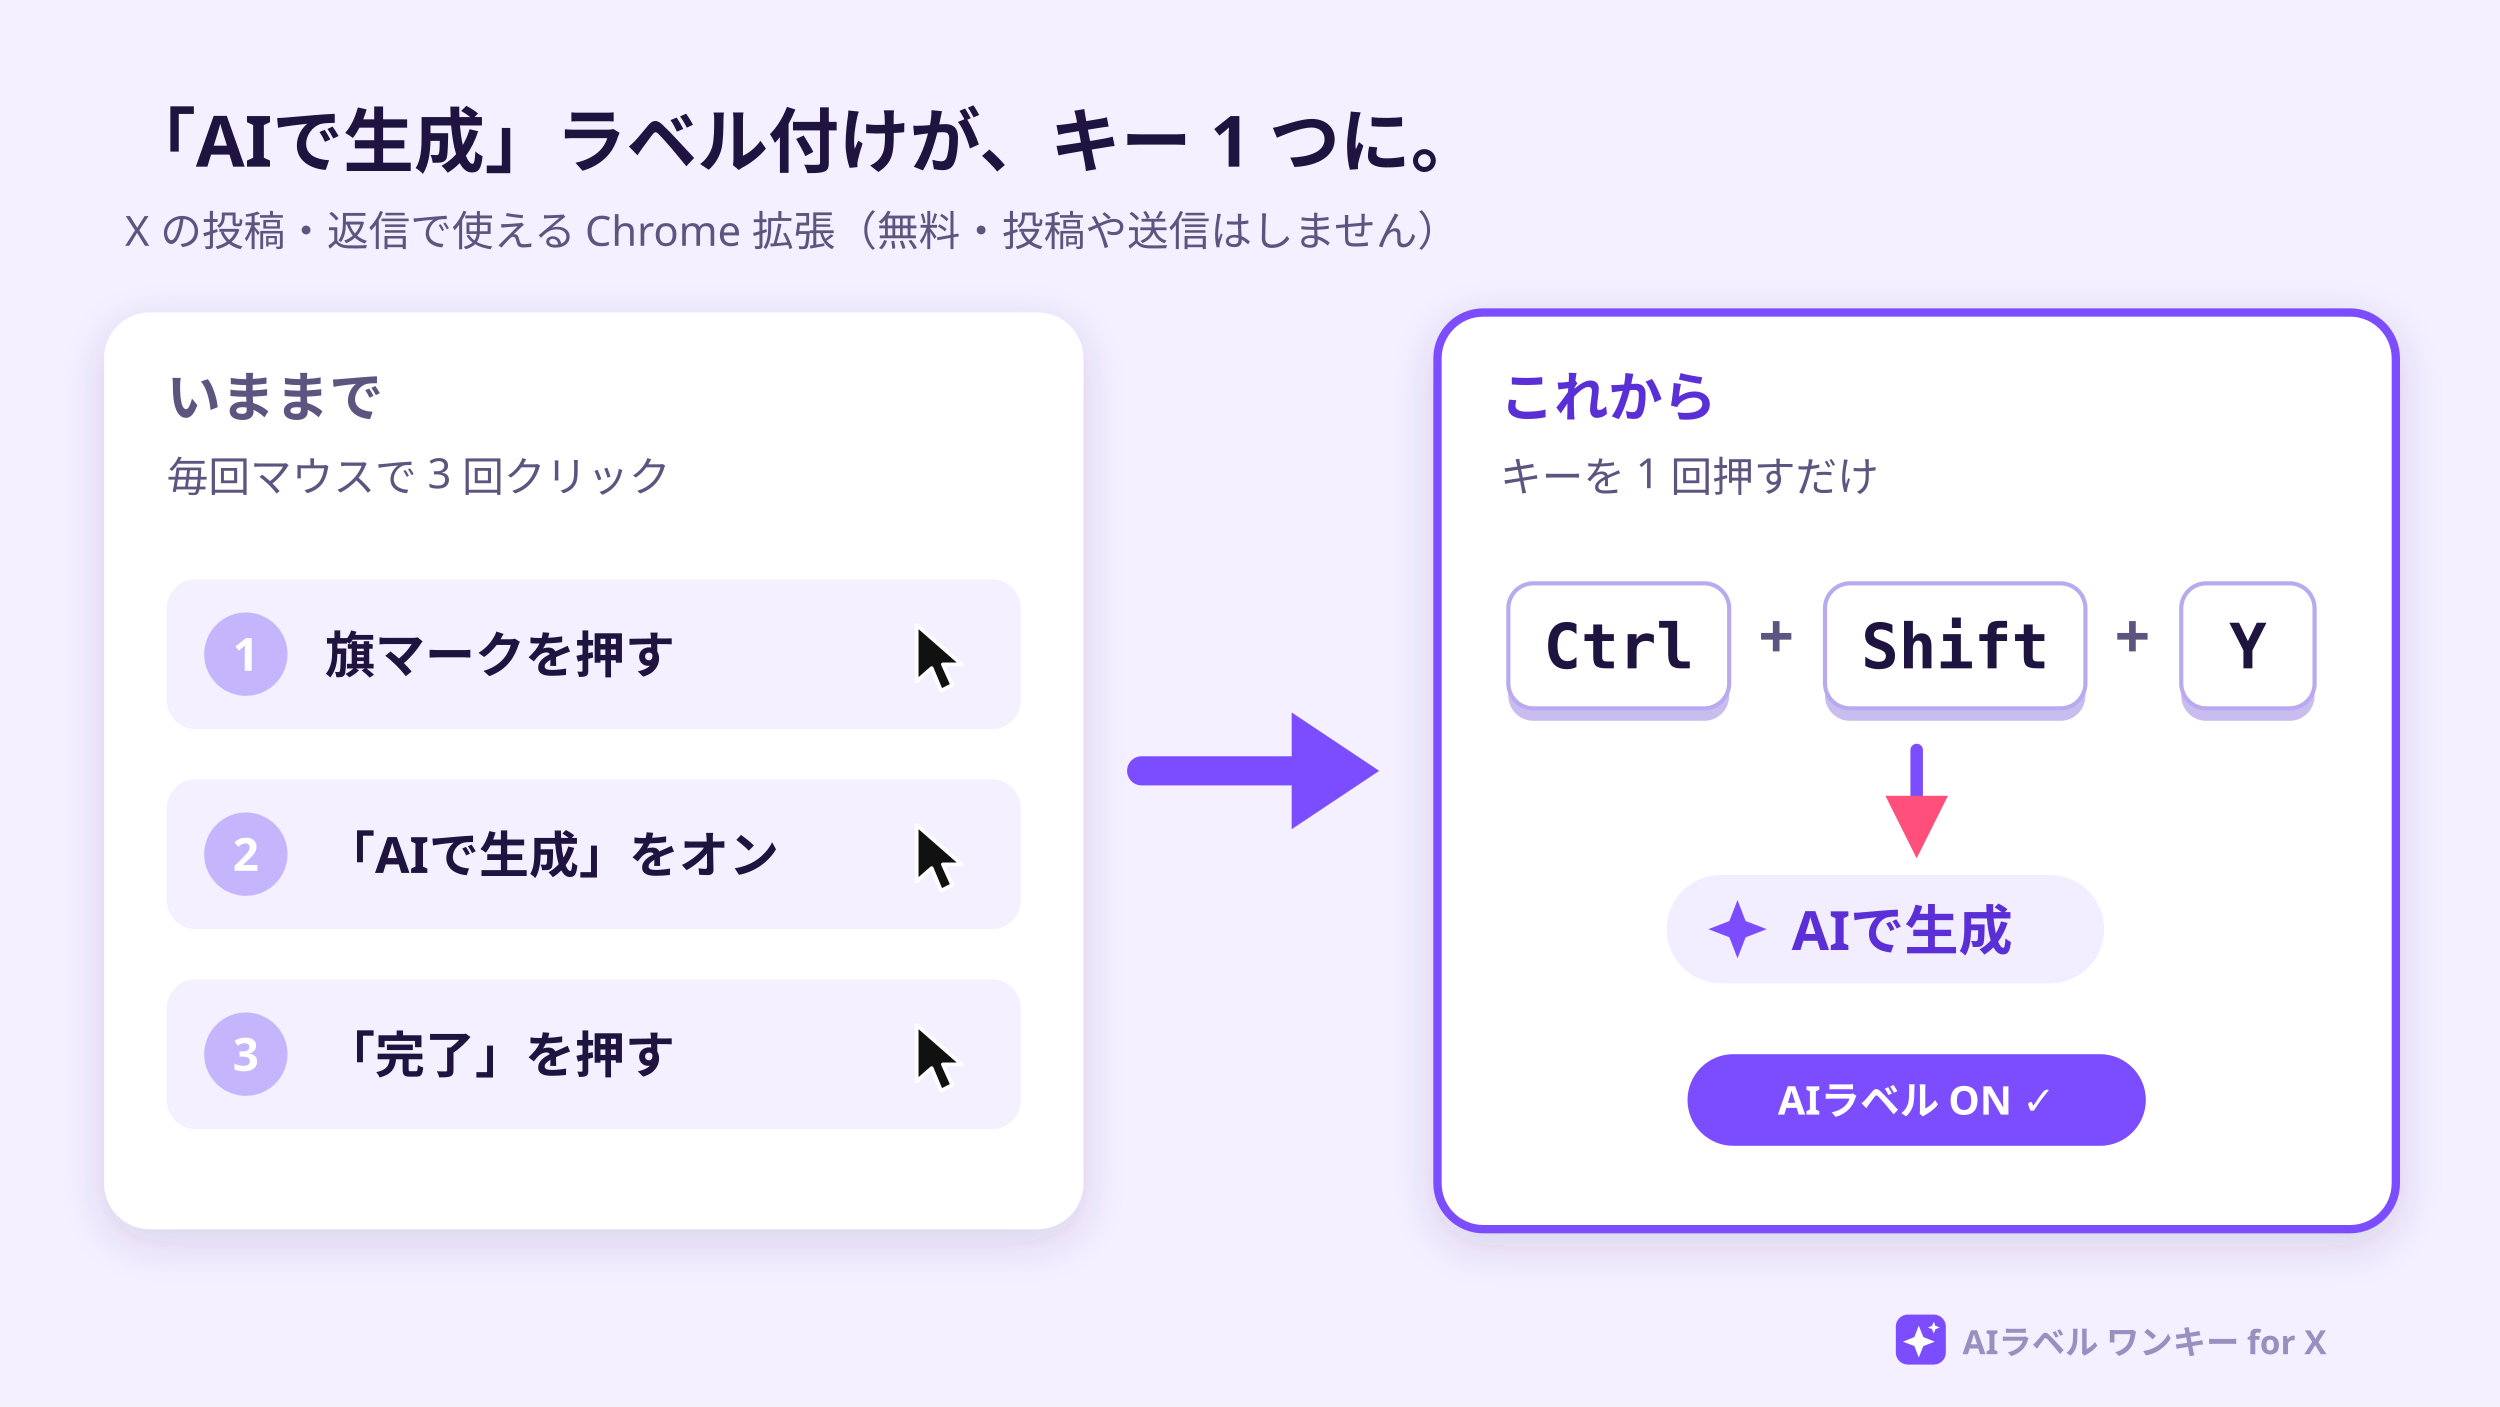
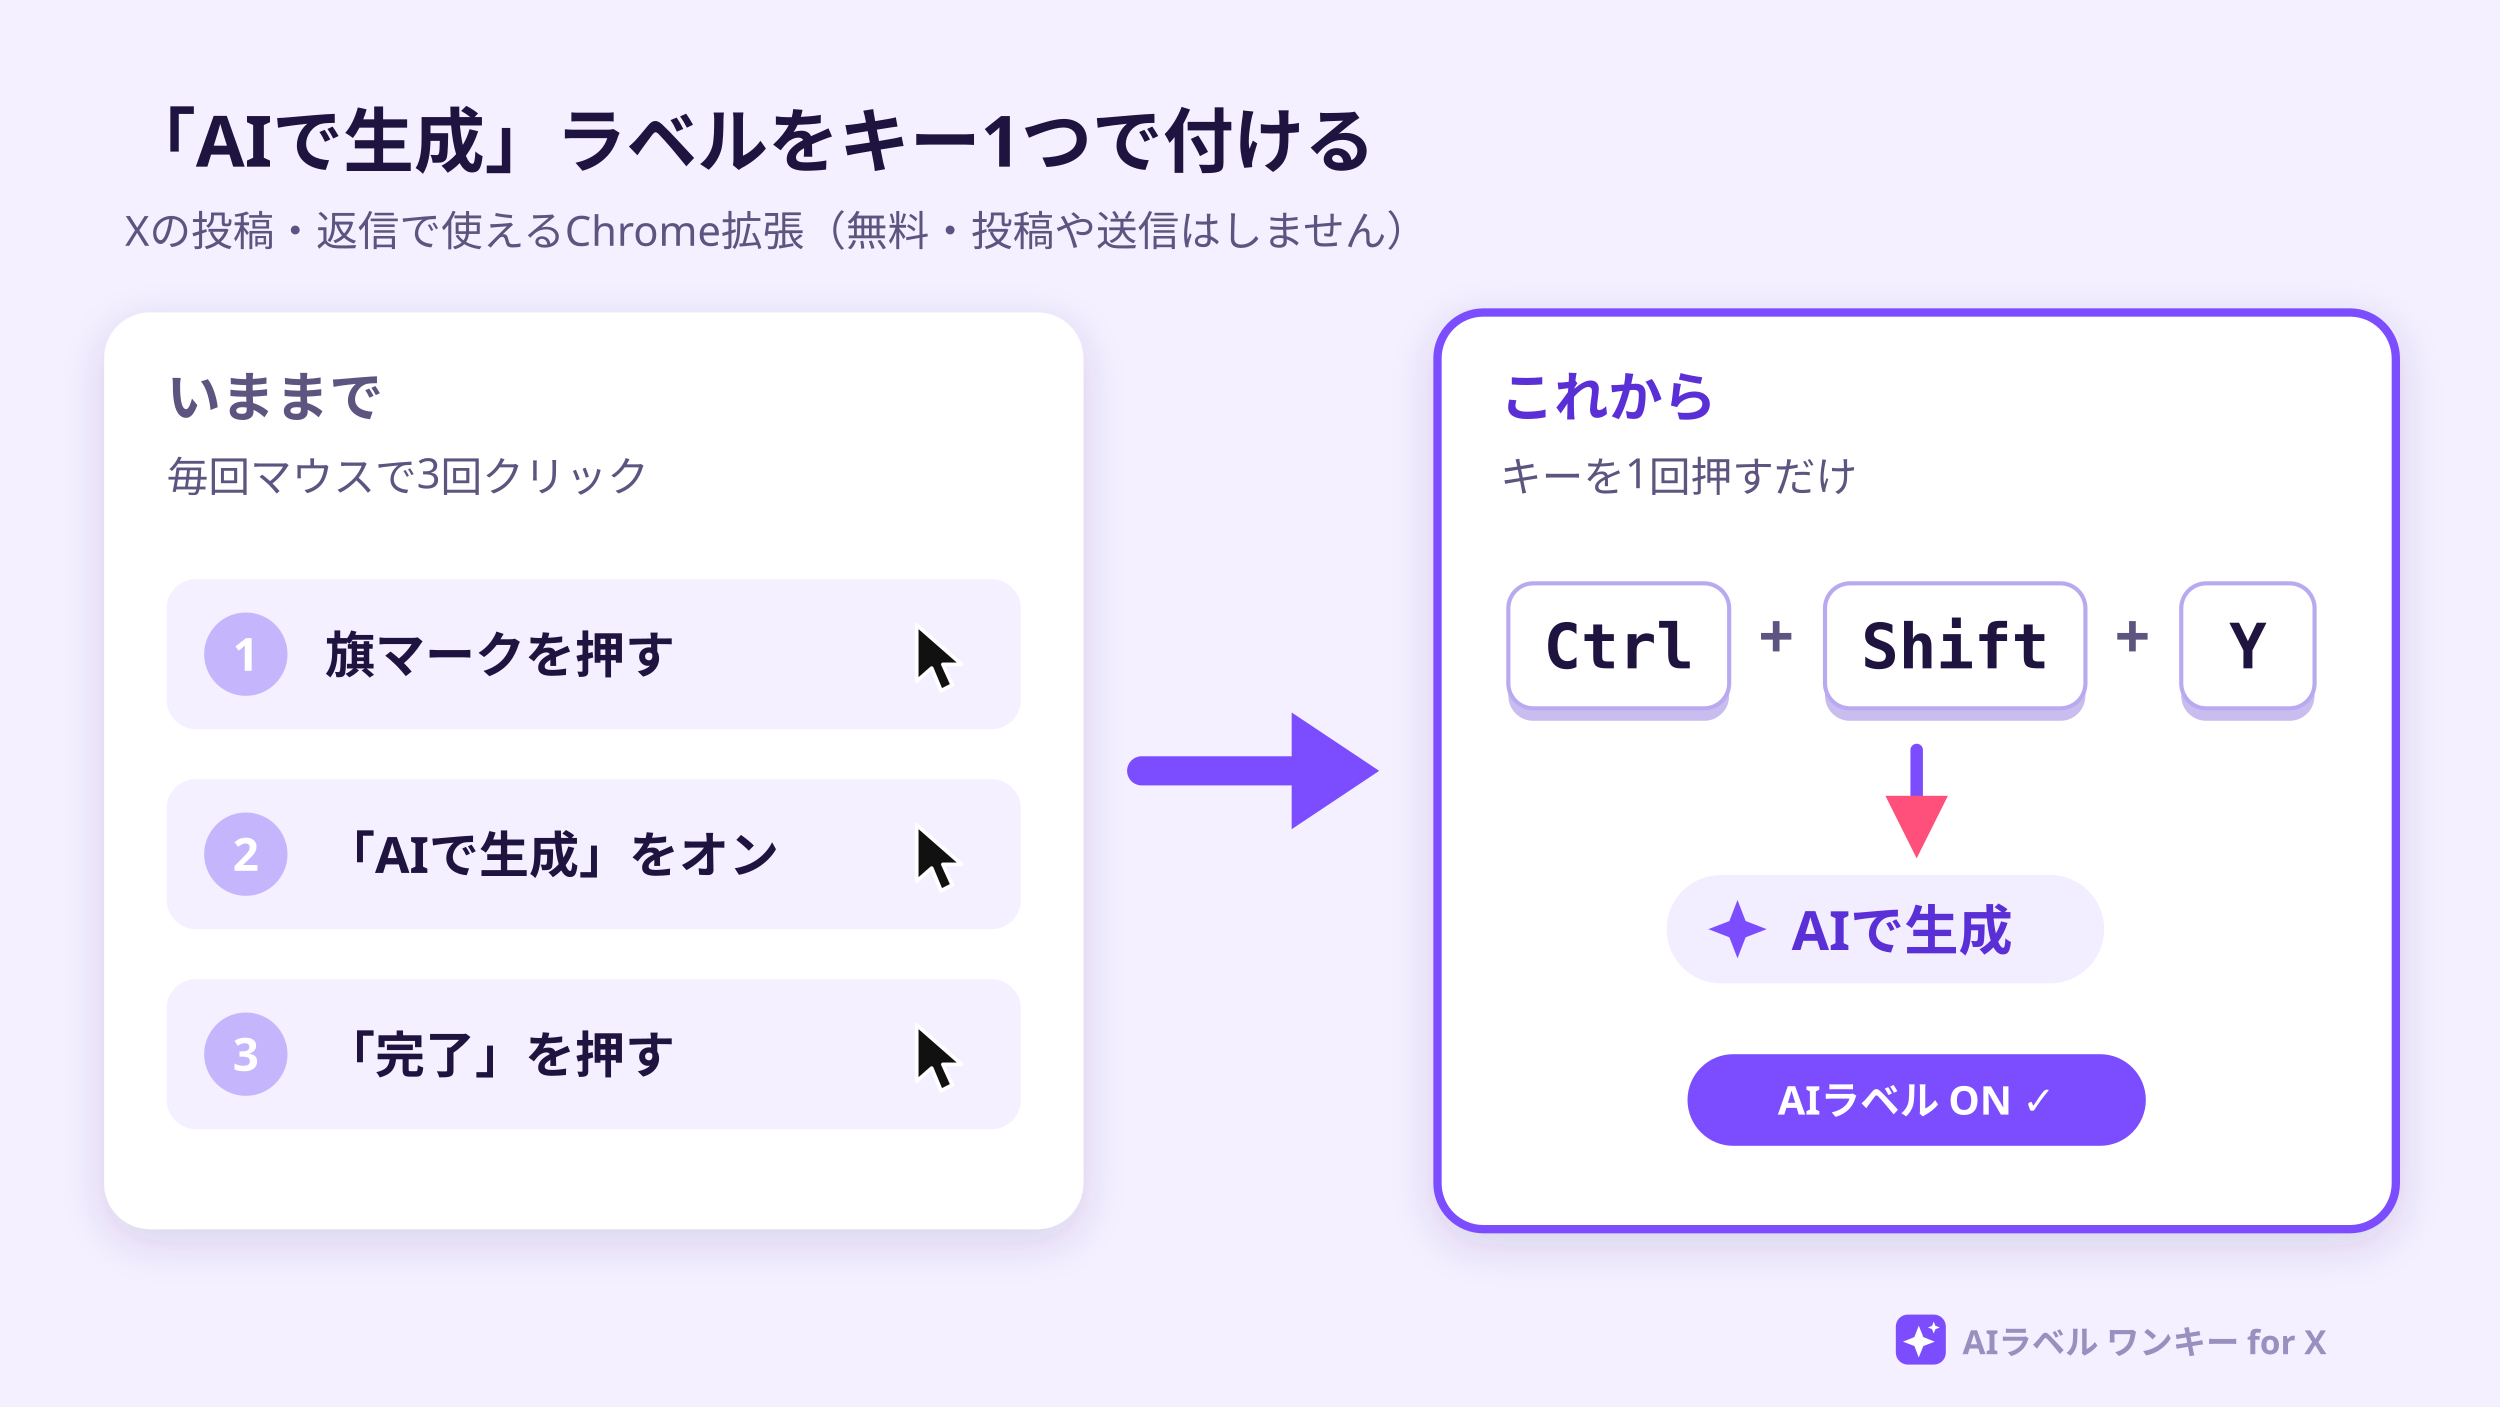
<svg xmlns="http://www.w3.org/2000/svg" width="1200" height="675" viewBox="0 0 1200 675">
  <defs>
    <filter id="sh" x="-10%" y="-10%" width="120%" height="130%">
      <feDropShadow dx="0" dy="6" stdDeviation="10" flood-color="#3b2a80" flood-opacity="0.16" />
    </filter>
    <marker id="ah" viewBox="0 0 10 10" refX="6" refY="5" markerWidth="5" markerHeight="5" orient="auto-start-reverse">
      <path d="M0,0 L10,5 L0,10 Z" fill="#ff4f7b" />
    </marker>
  </defs>
  <rect width="1200" height="675" fill="#f4f0ff" />
-   <text x="60" y="80" font-family="'BIZ UDPGothic','Yu Gothic UI','Meiryo',sans-serif" font-size="34" fill="#1f1440" font-weight="700" text-anchor="start">「AIで生成」ラベル付けが、キー 1 つに。</text>
-   <text x="60" y="118" font-family="'BIZ UDPGothic','Yu Gothic UI','Meiryo',sans-serif" font-size="20" fill="#5d5480" font-weight="400" text-anchor="start">X の投稿・返信で使える Chrome 拡張（無料・投稿や送信はしません）</text>
+   <text x="60" y="80" font-family="'BIZ UDPGothic','Yu Gothic UI','Meiryo',sans-serif" font-size="34" fill="#1f1440" font-weight="700" text-anchor="start">「AIで生成」ラベルをキー1つで付ける</text>
+   <text x="60" y="118" font-family="'BIZ UDPGothic','Yu Gothic UI','Meiryo',sans-serif" font-size="20" fill="#5d5480" font-weight="400" text-anchor="start">Xの投稿・返信で使えるChrome拡張（無料・投稿や送信はしません）</text>
  <rect x="50" y="150" width="470" height="440" rx="22" fill="#ffffff" filter="url(#sh)" />
  <text x="80" y="200" font-family="'BIZ UDPGothic','Yu Gothic UI','Meiryo',sans-serif" font-size="26" fill="#5d5480" font-weight="700" text-anchor="start">いままで</text>
-   <text x="80" y="236" font-family="'BIZ UDPGothic','Yu Gothic UI','Meiryo',sans-serif" font-size="20" fill="#5d5480" font-weight="400" text-anchor="start">毎回マウスで 3 回クリック</text>
+   <text x="80" y="236" font-family="'BIZ UDPGothic','Yu Gothic UI','Meiryo',sans-serif" font-size="20" fill="#5d5480" font-weight="400" text-anchor="start">毎回マウスで3回クリック</text>
  <rect x="80" y="278" width="410" height="72" rx="14" fill="#f4f0ff" />
  <circle cx="118" cy="314" r="20" fill="#c4b5fd" />
  <text x="118" y="322" font-family="'BIZ UDPGothic','Yu Gothic UI','Meiryo',sans-serif" font-size="22" fill="#fff" font-weight="700" text-anchor="middle">1</text>
  <text x="156" y="323" font-family="'BIZ UDPGothic','Yu Gothic UI','Meiryo',sans-serif" font-size="24" fill="#1f1440" font-weight="700" text-anchor="start">旗マークを押す</text>
  <g transform="translate(440,300) scale(0.9)">
    <path d="M0,0 L0,30 L8,23 L13,35 L19,32 L14,21 L24,21 Z" fill="#111" stroke="#fff" stroke-width="2" stroke-linejoin="round" />
  </g>
  <rect x="80" y="374" width="410" height="72" rx="14" fill="#f4f0ff" />
  <circle cx="118" cy="410" r="20" fill="#c4b5fd" />
  <text x="118" y="418" font-family="'BIZ UDPGothic','Yu Gothic UI','Meiryo',sans-serif" font-size="22" fill="#fff" font-weight="700" text-anchor="middle">2</text>
  <text x="156" y="419" font-family="'BIZ UDPGothic','Yu Gothic UI','Meiryo',sans-serif" font-size="24" fill="#1f1440" font-weight="700" text-anchor="start">「AIで生成」をオン</text>
  <g transform="translate(440,396) scale(0.9)">
    <path d="M0,0 L0,30 L8,23 L13,35 L19,32 L14,21 L24,21 Z" fill="#111" stroke="#fff" stroke-width="2" stroke-linejoin="round" />
  </g>
  <rect x="80" y="470" width="410" height="72" rx="14" fill="#f4f0ff" />
  <circle cx="118" cy="506" r="20" fill="#c4b5fd" />
  <text x="118" y="514" font-family="'BIZ UDPGothic','Yu Gothic UI','Meiryo',sans-serif" font-size="22" fill="#fff" font-weight="700" text-anchor="middle">3</text>
  <text x="156" y="515" font-family="'BIZ UDPGothic','Yu Gothic UI','Meiryo',sans-serif" font-size="24" fill="#1f1440" font-weight="700" text-anchor="start">「完了」を押す</text>
  <g transform="translate(440,492) scale(0.9)">
    <path d="M0,0 L0,30 L8,23 L13,35 L19,32 L14,21 L24,21 Z" fill="#111" stroke="#fff" stroke-width="2" stroke-linejoin="round" />
  </g>
  <path d="M548,370 h80" stroke="#7c4dff" stroke-width="14" stroke-linecap="round" />
  <path d="M620,342 L662,370 L620,398 Z" fill="#7c4dff" />
  <rect x="690" y="150" width="460" height="440" rx="22" fill="#ffffff" stroke="#7c4dff" stroke-width="4" filter="url(#sh)" />
  <text x="720" y="200" font-family="'BIZ UDPGothic','Yu Gothic UI','Meiryo',sans-serif" font-size="26" fill="#5b2fd6" font-weight="700" text-anchor="start">これから</text>
-   <text x="720" y="236" font-family="'BIZ UDPGothic','Yu Gothic UI','Meiryo',sans-serif" font-size="20" fill="#5d5480" font-weight="400" text-anchor="start">キーを 1 回押すだけ</text>
+   <text x="720" y="236" font-family="'BIZ UDPGothic','Yu Gothic UI','Meiryo',sans-serif" font-size="20" fill="#5d5480" font-weight="400" text-anchor="start">キーを1回押すだけ</text>
  <rect x="724" y="286" width="106" height="60" rx="12" fill="#c9bdf0" />
  <rect x="724" y="280" width="106" height="60" rx="12" fill="#ffffff" stroke="#b9aaf0" stroke-width="2" />
  <text x="777.0" y="320.8" font-family="'Cascadia Mono','Consolas',monospace" font-size="30" fill="#1f1440" font-weight="700" text-anchor="middle">Ctrl</text>
  <text x="844" y="316" font-family="'BIZ UDPGothic','Yu Gothic UI','Meiryo',sans-serif" font-size="30" fill="#5d5480" font-weight="700" text-anchor="start">+</text>
  <rect x="876.0" y="286" width="125" height="60" rx="12" fill="#c9bdf0" />
  <rect x="876.0" y="280" width="125" height="60" rx="12" fill="#ffffff" stroke="#b9aaf0" stroke-width="2" />
  <text x="938.5" y="320.8" font-family="'Cascadia Mono','Consolas',monospace" font-size="30" fill="#1f1440" font-weight="700" text-anchor="middle">Shift</text>
  <text x="1015.0" y="316" font-family="'BIZ UDPGothic','Yu Gothic UI','Meiryo',sans-serif" font-size="30" fill="#5d5480" font-weight="700" text-anchor="start">+</text>
  <rect x="1047.0" y="286" width="64" height="60" rx="12" fill="#c9bdf0" />
  <rect x="1047.0" y="280" width="64" height="60" rx="12" fill="#ffffff" stroke="#b9aaf0" stroke-width="2" />
  <text x="1079.0" y="320.8" font-family="'Cascadia Mono','Consolas',monospace" font-size="30" fill="#1f1440" font-weight="700" text-anchor="middle">Y</text>
  <path d="M920,360 v40" stroke="#7c4dff" stroke-width="6" stroke-linecap="round" marker-end="url(#ah)" />
  <rect x="800" y="420" width="210" height="52" rx="26" fill="#f2edff" />
  <polygon points="834.0,432.0 837.9,442.1 848.0,446.0 837.9,449.9 834.0,460.0 830.1,449.9 820.0,446.0 830.1,442.1" fill="#7c4dff" />
  <text x="860" y="456" font-family="'BIZ UDPGothic','Yu Gothic UI','Meiryo',sans-serif" font-size="26" fill="#5b2fd6" font-weight="700" text-anchor="start">AIで生成</text>
  <rect x="810.0" y="506" width="220" height="44" rx="22" fill="#7c4dff" />
  <text x="920" y="535" font-family="'BIZ UDPGothic','Yu Gothic UI','Meiryo',sans-serif" font-size="19" fill="#fff" font-weight="700" text-anchor="middle">AIラベル ON ✓</text>
  <rect x="910" y="631" width="24" height="24" rx="5.76" fill="#7c4dff" />
  <polygon points="921.0,636.3 923.2,641.8 928.7,644.0 923.2,646.1 921.0,651.6 918.9,646.1 913.4,644.0 918.9,641.8" fill="#fff" />
  <polygon points="928.2,634.4 929.0,636.4 931.1,637.2 929.0,638.0 928.2,640.1 927.4,638.0 925.4,637.2 927.4,636.4" fill="#fff" />
  <text x="942" y="650" font-family="'BIZ UDPGothic','Yu Gothic UI','Meiryo',sans-serif" font-size="16" fill="#9a90c0" font-weight="700" text-anchor="start">AIラベル ワンキー for X</text>
</svg>
